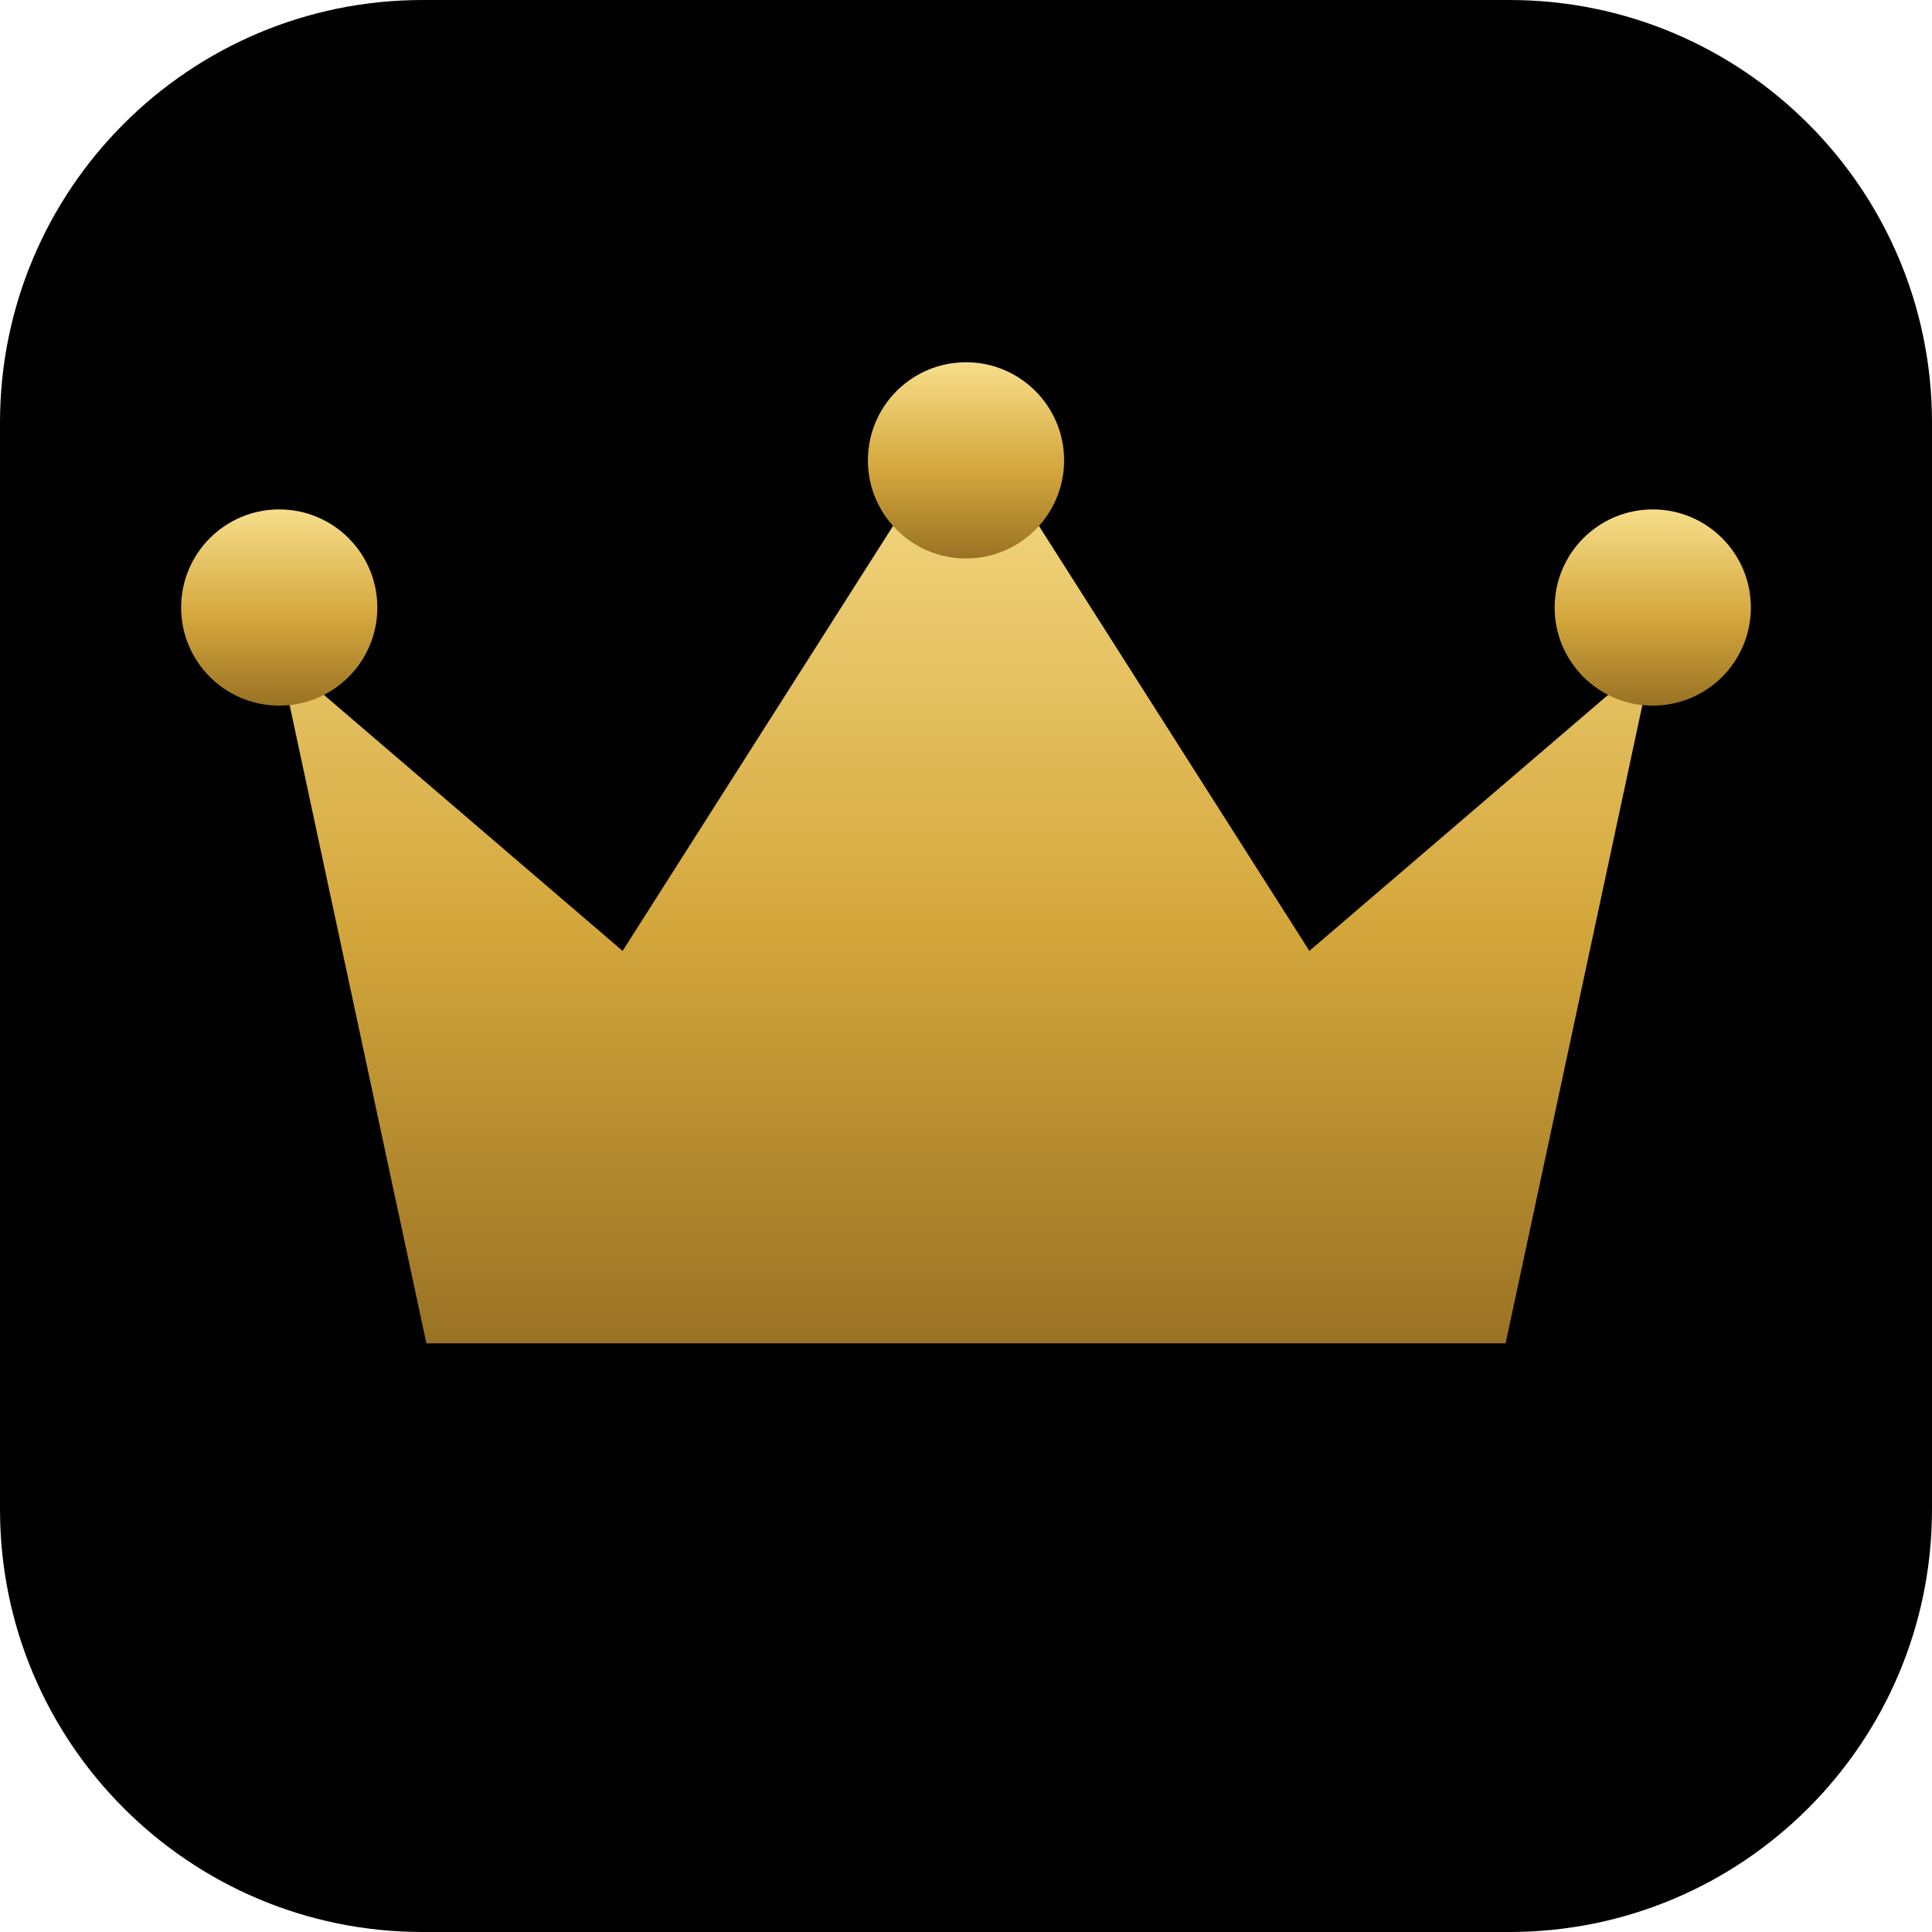
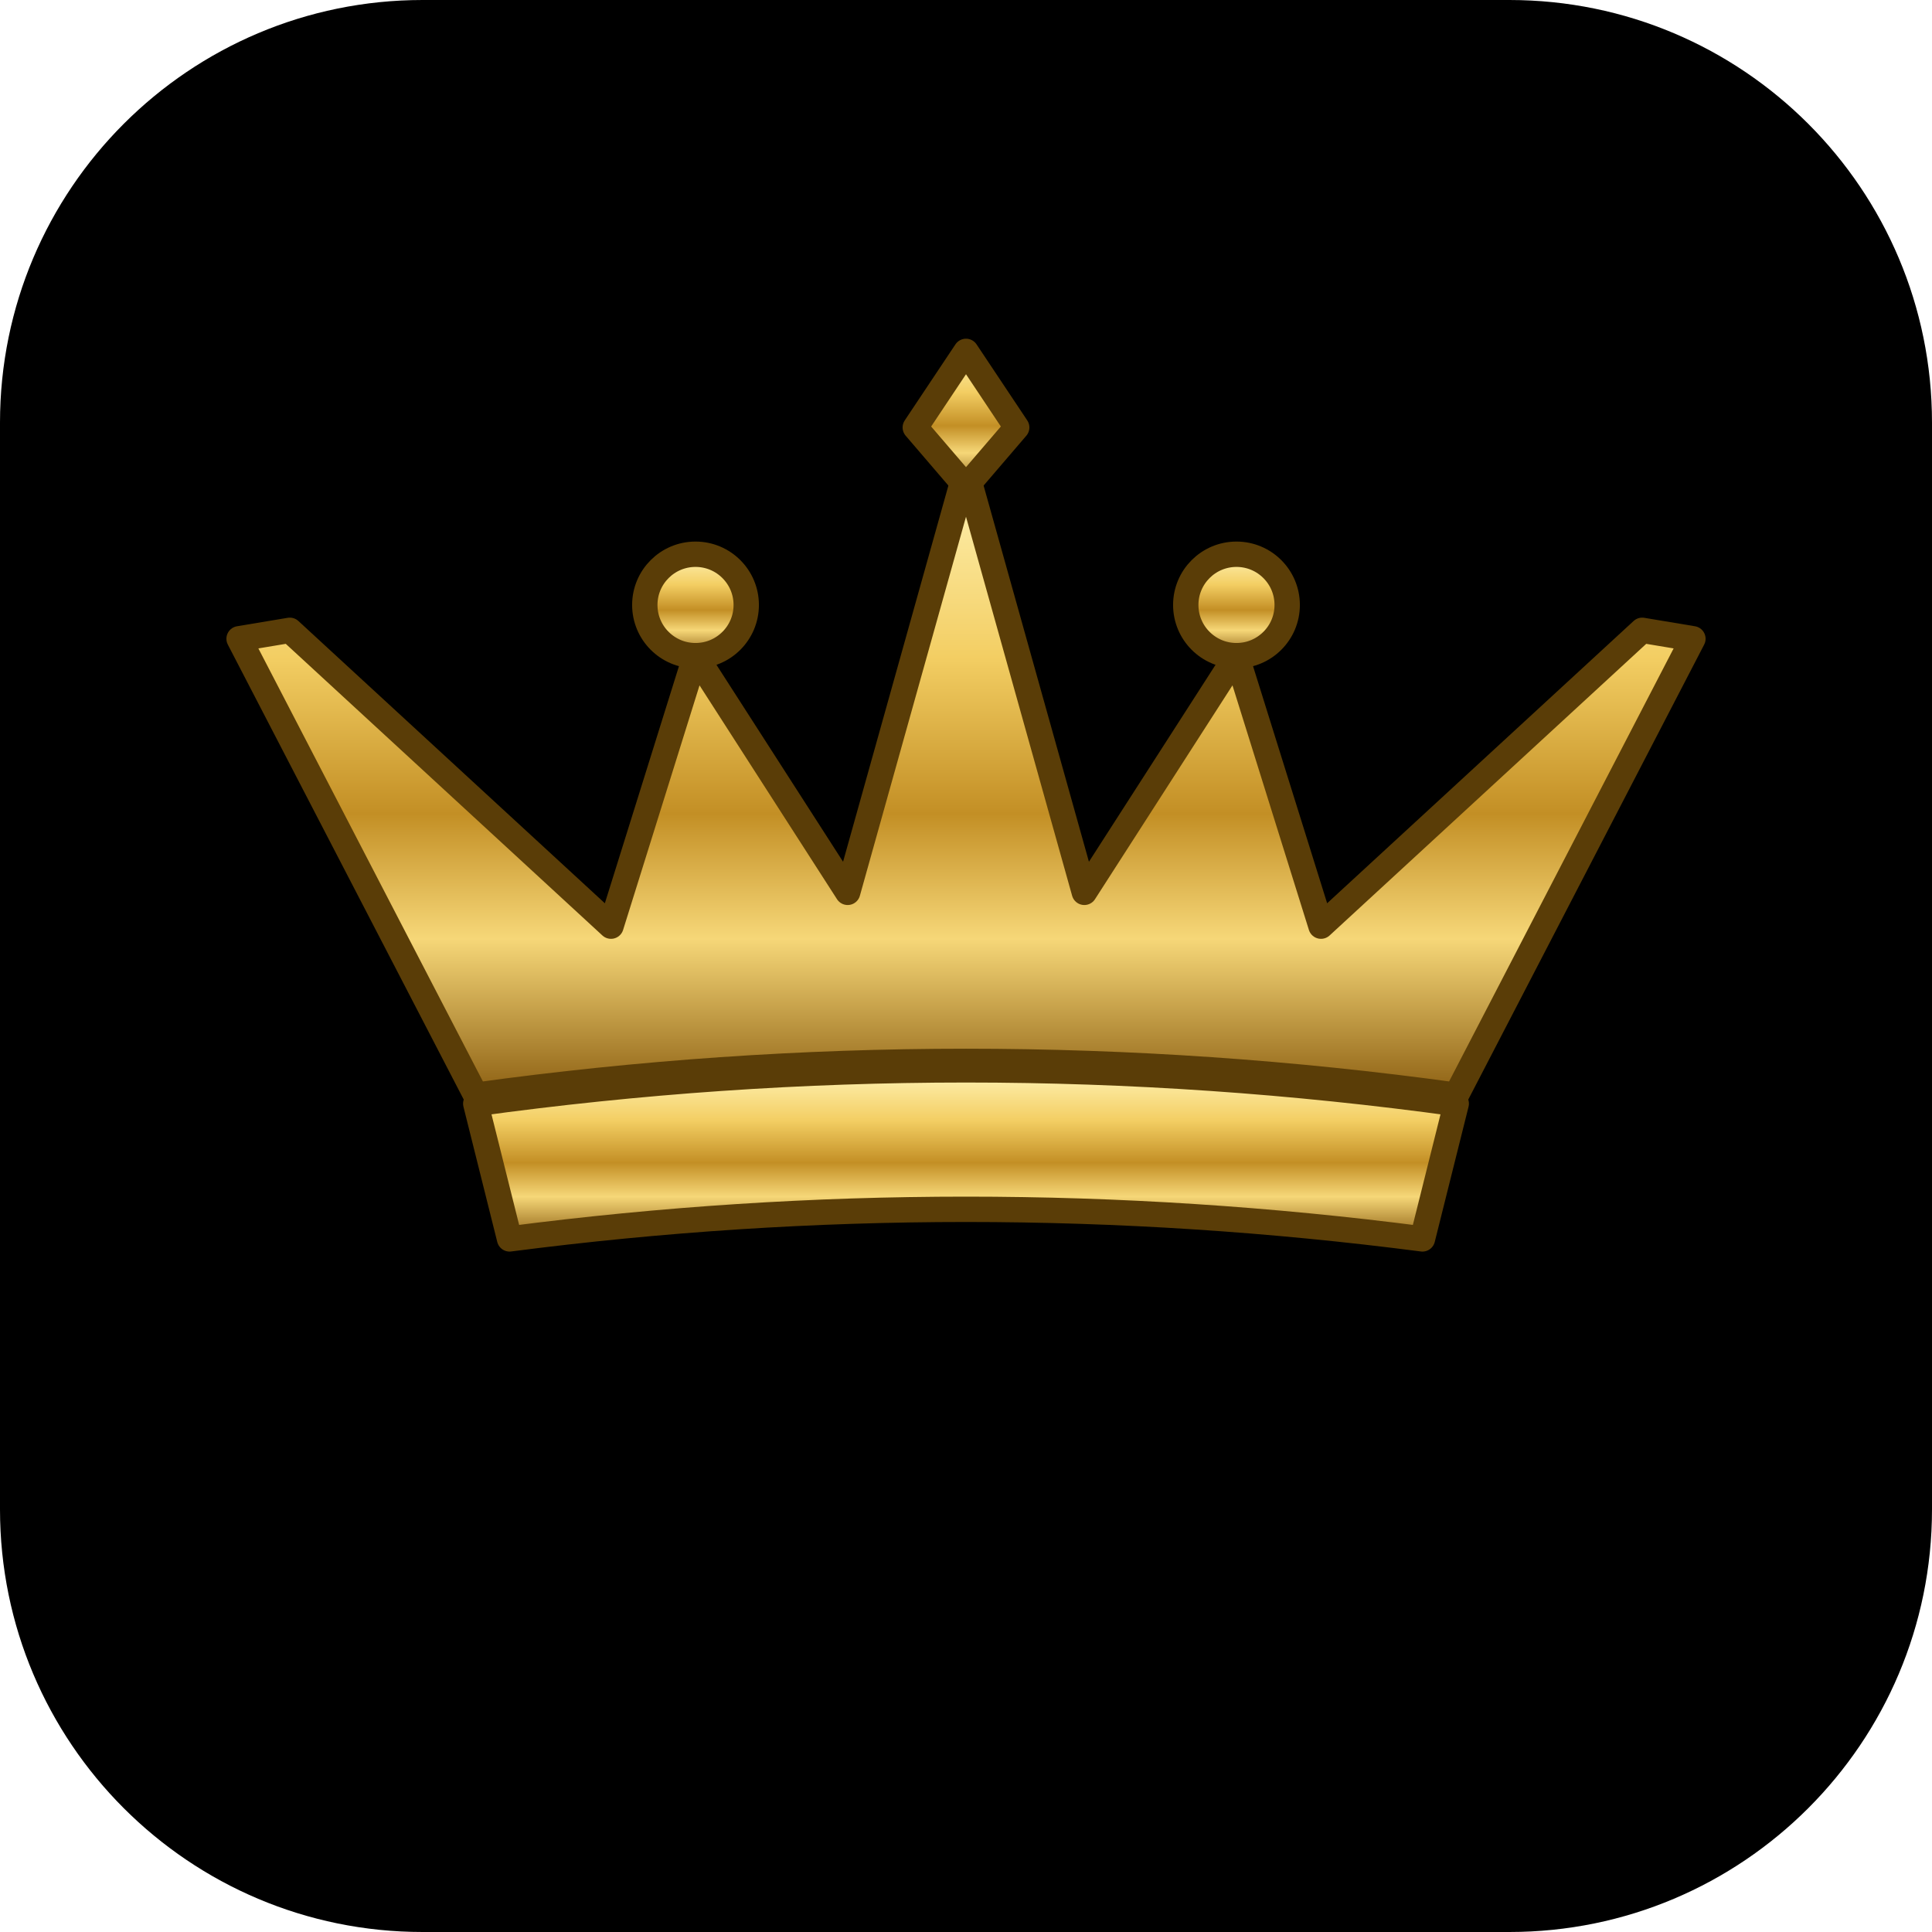
<svg xmlns="http://www.w3.org/2000/svg" viewBox="0 0 64 64">
  <defs>
    <linearGradient id="g" x1="0" y1="0" x2="0" y2="1">
-       <stop offset="0" stop-color="#F7DE8B" />
-       <stop offset=".55" stop-color="#D4A73C" />
-       <stop offset="1" stop-color="#9A7224" />
+       <stop offset="0" stop-color="#FFF3B5" />
+       <stop offset=".3" stop-color="#F3CE63" />
+       <stop offset=".55" stop-color="#C38F25" />
+       <stop offset=".75" stop-color="#F6D778" />
+       <stop offset="1" stop-color="#8C5F12" />
    </linearGradient>
  </defs>
  <rect width="64" height="64" rx="14" fill="#000" />
-   <g transform="translate(6 12) scale(.8125)" fill="url(#g)">
-     <path d="M4 12l14 12L32 2l14 22 14-12-6 28H10z" />
-     <circle cx="4" cy="10" r="4" />
-     <circle cx="32" cy="4" r="4" />
-     <circle cx="60" cy="10" r="4" />
+   <g transform="translate(4 15) scale(.28)" fill="url(#g)" stroke="#5A3D07" stroke-width="3" stroke-linejoin="round">
+     <path d="M42 76 L14 22 L20 21 L58 56 L68 24 L86 52 L100 2 L114 52 L132 24 L142 56 L180 21 L186 22 L158 76 Q100 68 42 76 Z" />
+     <path d="M42 77 Q100 69 158 77 L154 93 Q100 86 46 93 Z" />
+     <circle cx="68" cy="18" r="6" />
+     <circle cx="132" cy="18" r="6" />
+     <path d="M100 -12 L106 -3 L100 4 L94 -3 Z" />
  </g>
</svg>
